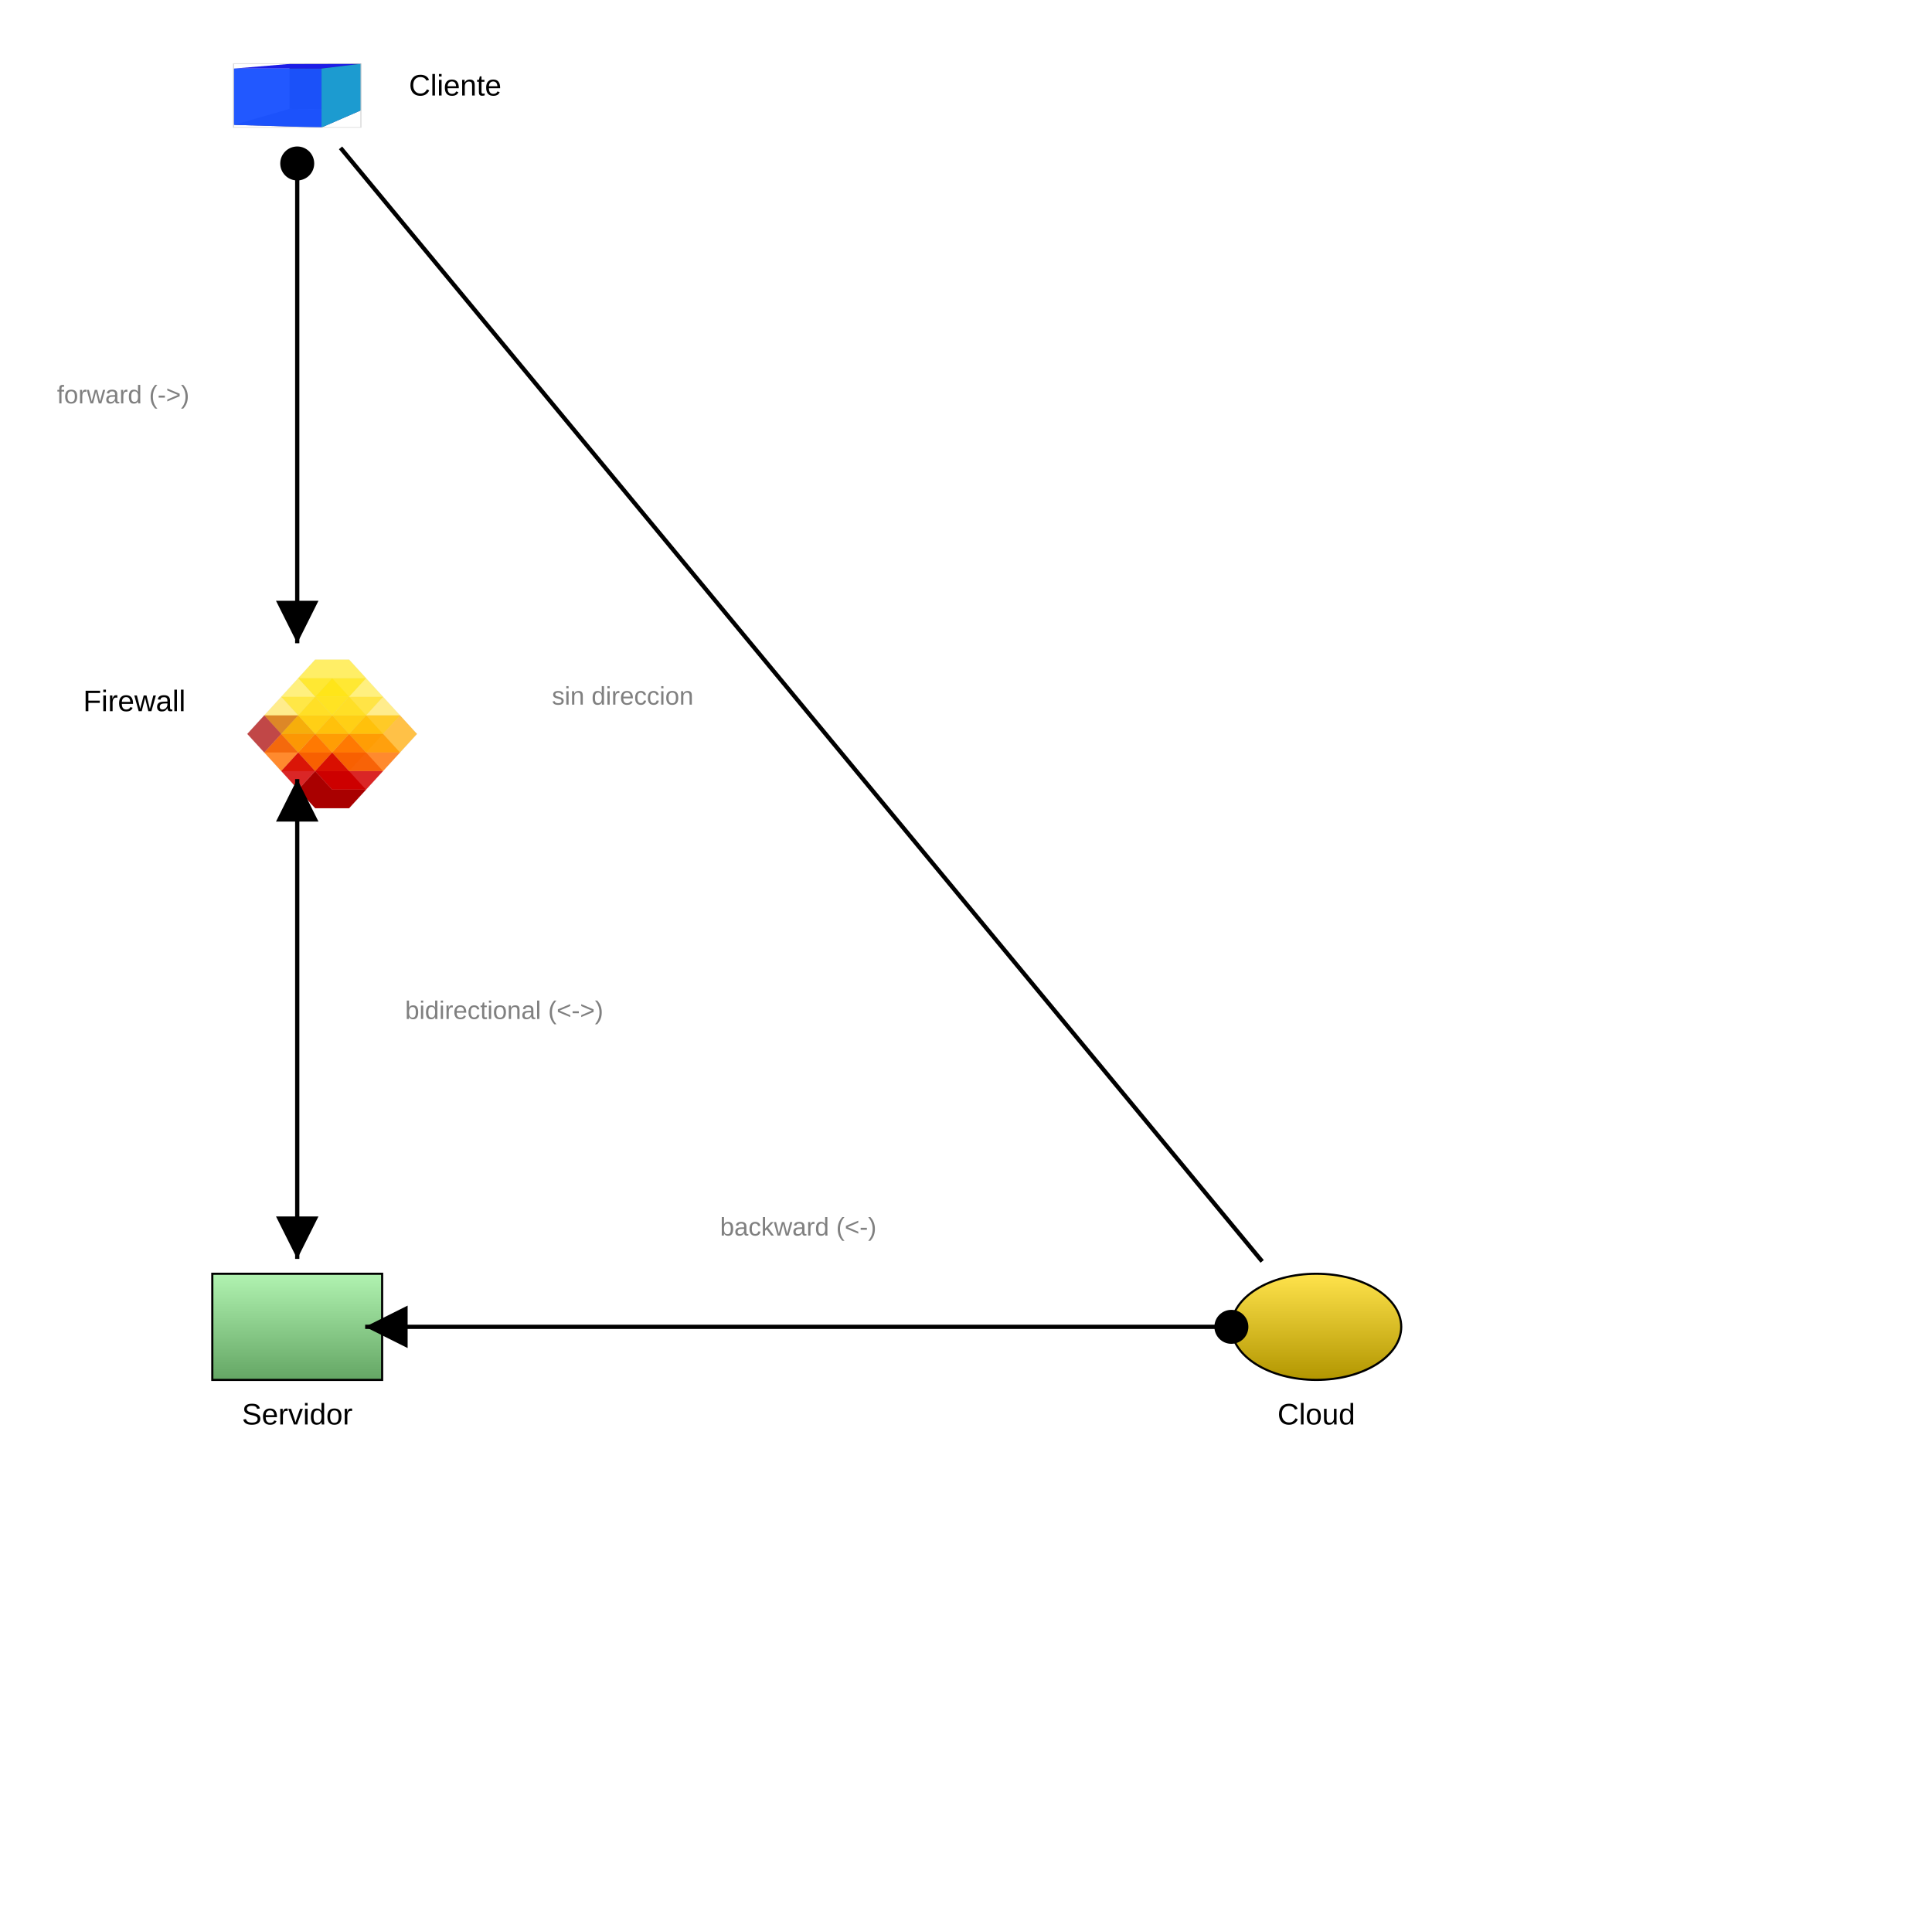
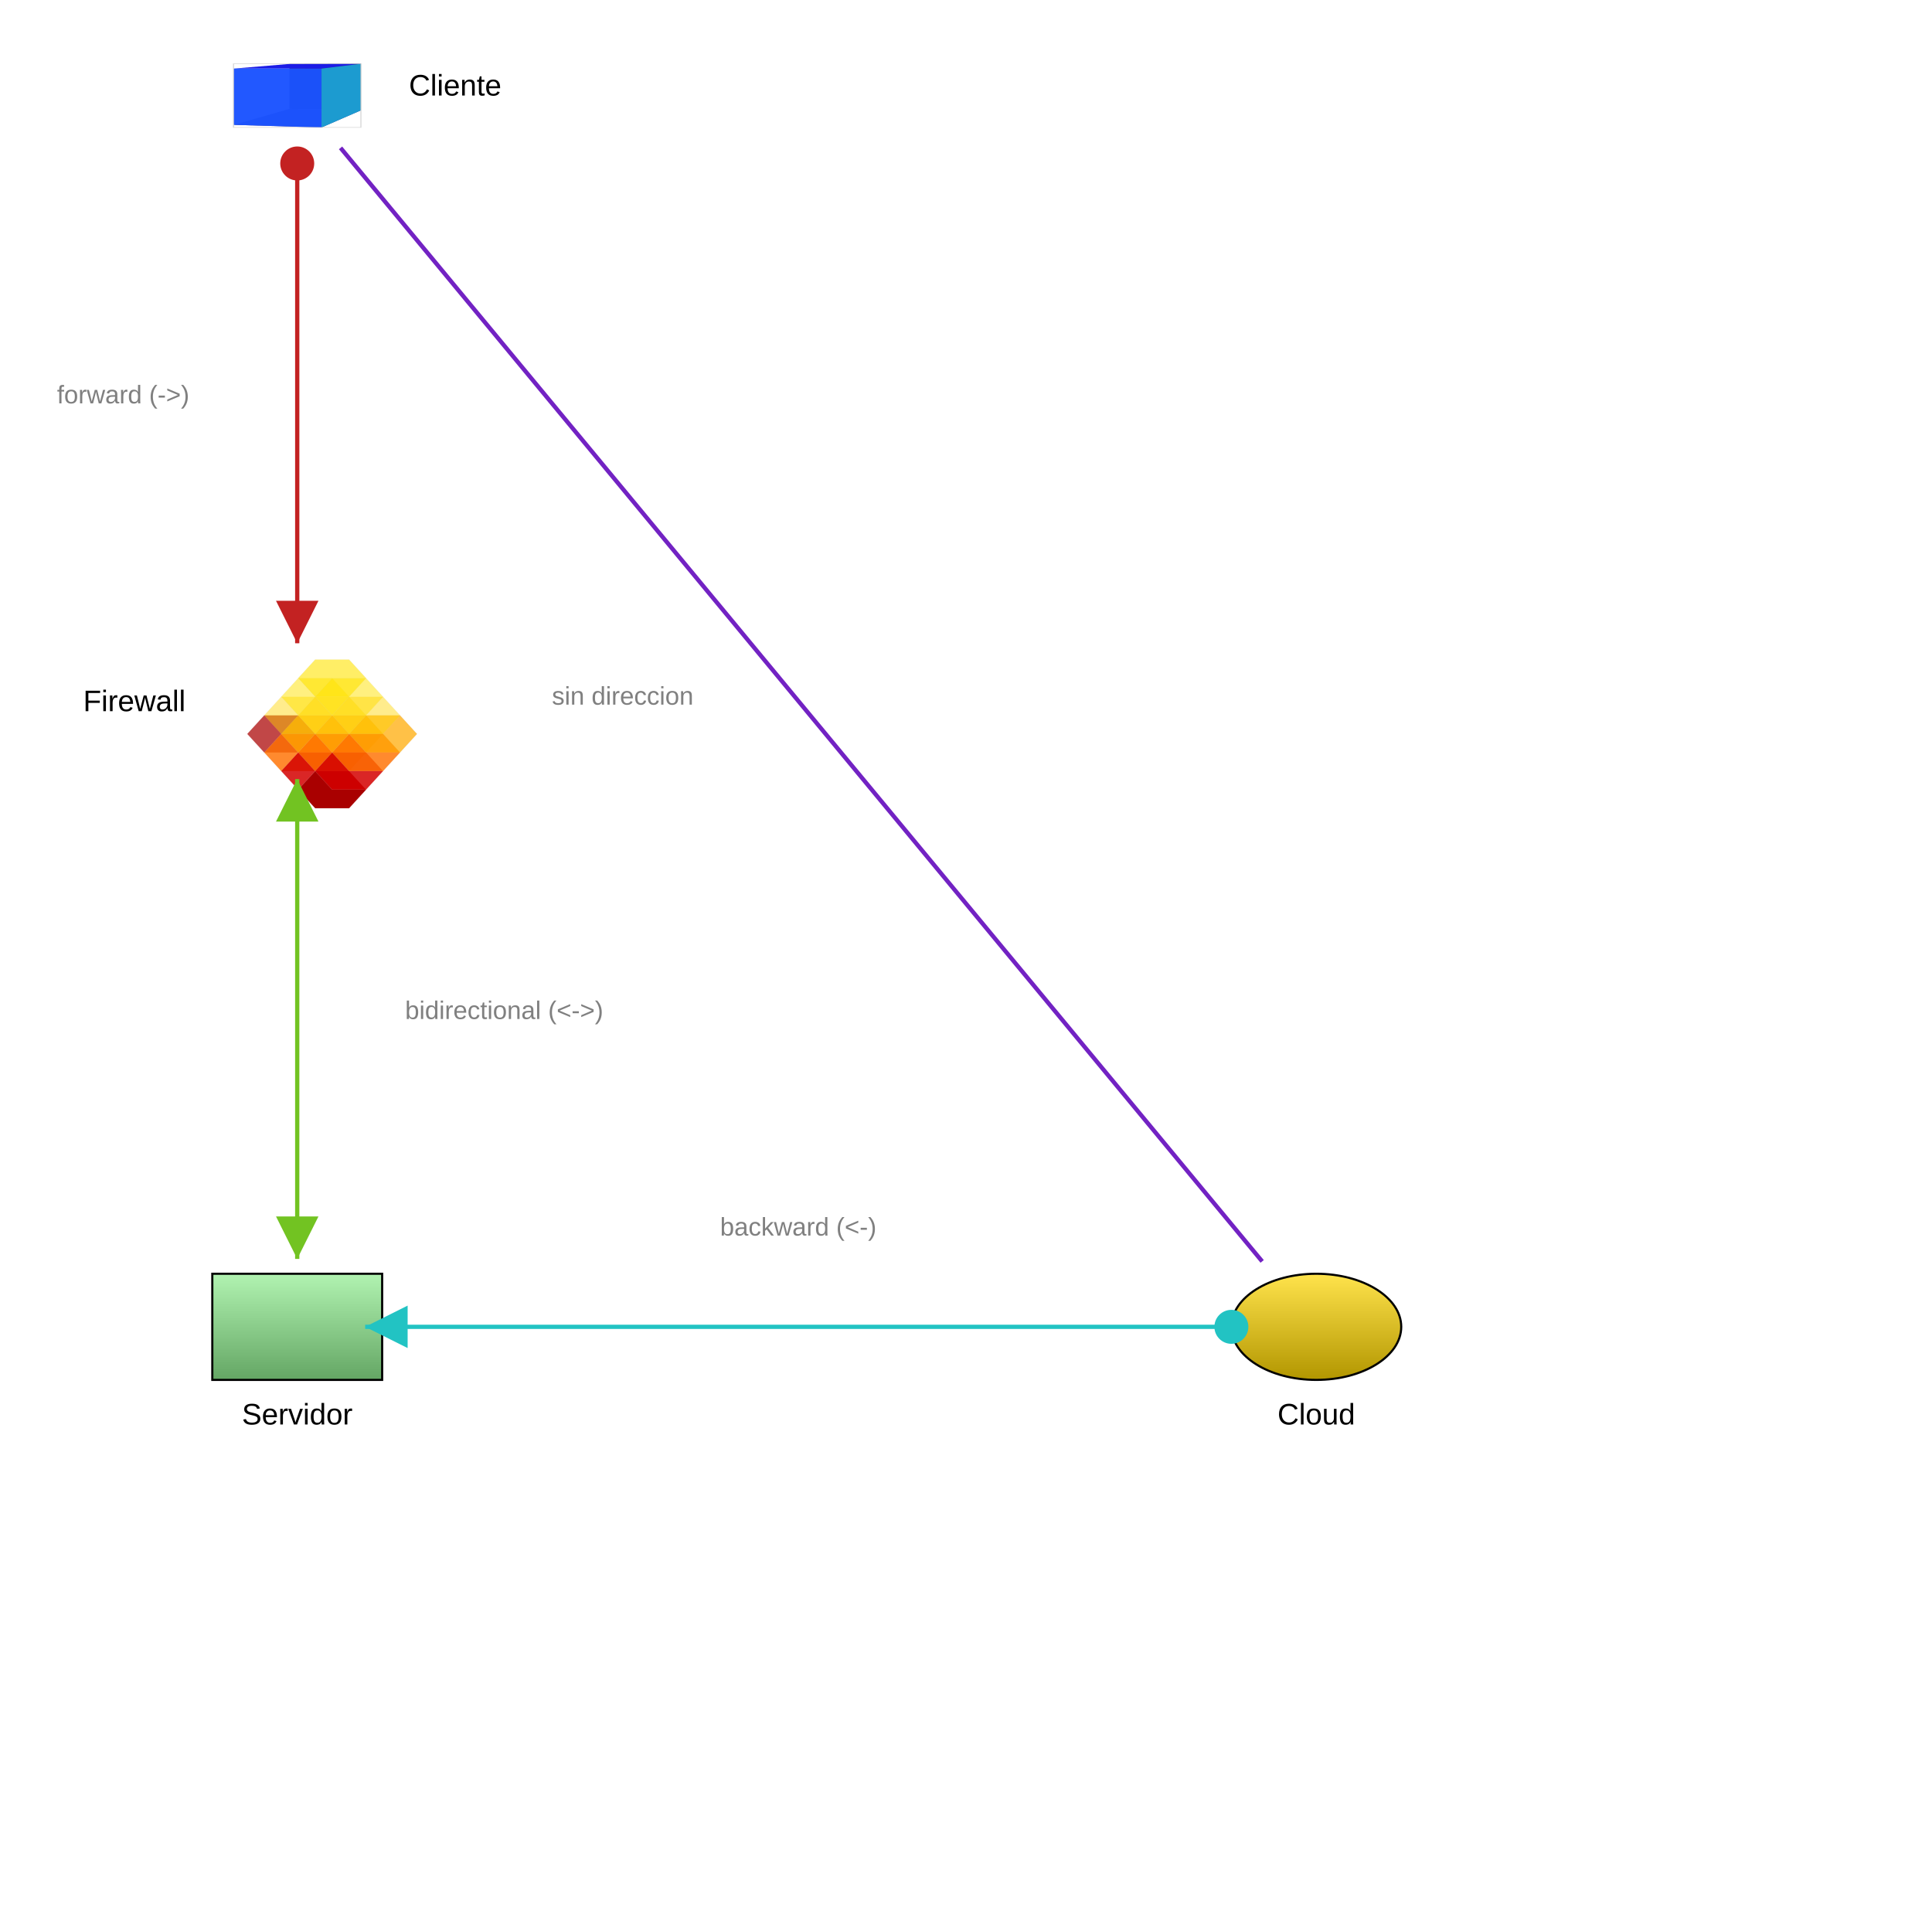
<svg xmlns="http://www.w3.org/2000/svg" baseProfile="full" height="900.0" version="1.1" viewBox="0,0,910.0,900.0" width="910.0">
  <defs>
    <marker id="arrow-end" markerHeight="10" markerWidth="10" orient="auto" refX="10" refY="5">
      <path d="M 0 0 L 10 5 L 0 10 z" fill="black" />
    </marker>
    <marker id="arrow-start" markerHeight="10" markerWidth="10" orient="auto" refX="0" refY="5">
      <path d="M 10 0 L 0 5 L 10 10 z" fill="black" />
    </marker>
    <marker id="circle-start" markerHeight="10" markerWidth="10" orient="auto" refX="5" refY="5">
      <circle cx="5" cy="5" fill="black" r="4" />
    </marker>
    <marker id="circle-end" markerHeight="10" markerWidth="10" orient="auto" refX="5" refY="5">
      <circle cx="5" cy="5" fill="black" r="4" />
+     </marker>
+     <marker id="arrow-end-c0" markerHeight="10" markerWidth="10" orient="auto" refX="10" refY="5">
+       <path d="M 0 0 L 10 5 L 0 10 z" fill="#c32222" />
+     </marker>
+     <marker id="arrow-start-c0" markerHeight="10" markerWidth="10" orient="auto" refX="0" refY="5">
+       <path d="M 10 0 L 0 5 L 10 10 z" fill="#c32222" />
+     </marker>
+     <marker id="circle-start-c0" markerHeight="10" markerWidth="10" orient="auto" refX="5" refY="5">
+       <circle cx="5" cy="5" fill="#c32222" r="4" />
+     </marker>
+     <marker id="circle-end-c0" markerHeight="10" markerWidth="10" orient="auto" refX="5" refY="5">
+       <circle cx="5" cy="5" fill="#c32222" r="4" />
+     </marker>
+     <marker id="arrow-end-c1" markerHeight="10" markerWidth="10" orient="auto" refX="10" refY="5">
+       <path d="M 0 0 L 10 5 L 0 10 z" fill="#72c322" />
+     </marker>
+     <marker id="arrow-start-c1" markerHeight="10" markerWidth="10" orient="auto" refX="0" refY="5">
+       <path d="M 10 0 L 0 5 L 10 10 z" fill="#72c322" />
+     </marker>
+     <marker id="circle-start-c1" markerHeight="10" markerWidth="10" orient="auto" refX="5" refY="5">
+       <circle cx="5" cy="5" fill="#72c322" r="4" />
+     </marker>
+     <marker id="circle-end-c1" markerHeight="10" markerWidth="10" orient="auto" refX="5" refY="5">
+       <circle cx="5" cy="5" fill="#72c322" r="4" />
+     </marker>
+     <marker id="arrow-end-c2" markerHeight="10" markerWidth="10" orient="auto" refX="10" refY="5">
+       <path d="M 0 0 L 10 5 L 0 10 z" fill="#22c3c3" />
+     </marker>
+     <marker id="arrow-start-c2" markerHeight="10" markerWidth="10" orient="auto" refX="0" refY="5">
+       <path d="M 10 0 L 0 5 L 10 10 z" fill="#22c3c3" />
+     </marker>
+     <marker id="circle-start-c2" markerHeight="10" markerWidth="10" orient="auto" refX="5" refY="5">
+       <circle cx="5" cy="5" fill="#22c3c3" r="4" />
+     </marker>
+     <marker id="circle-end-c2" markerHeight="10" markerWidth="10" orient="auto" refX="5" refY="5">
+       <circle cx="5" cy="5" fill="#22c3c3" r="4" />
+     </marker>
+     <marker id="arrow-end-c3" markerHeight="10" markerWidth="10" orient="auto" refX="10" refY="5">
+       <path d="M 0 0 L 10 5 L 0 10 z" fill="#7222c3" />
+     </marker>
+     <marker id="arrow-start-c3" markerHeight="10" markerWidth="10" orient="auto" refX="0" refY="5">
+       <path d="M 10 0 L 0 5 L 10 10 z" fill="#7222c3" />
+     </marker>
+     <marker id="circle-start-c3" markerHeight="10" markerWidth="10" orient="auto" refX="5" refY="5">
+       <circle cx="5" cy="5" fill="#7222c3" r="4" />
+     </marker>
+     <marker id="circle-end-c3" markerHeight="10" markerWidth="10" orient="auto" refX="5" refY="5">
+       <circle cx="5" cy="5" fill="#7222c3" r="4" />
    </marker>
    <linearGradient id="gradient-cliente" x1="0%" x2="0%" y1="0%" y2="100%">
      <stop offset="0%" stop-color="#c5e3ed" />
      <stop offset="100%" stop-color="#7997a1" />
    </linearGradient>
    <linearGradient id="gradient-servidor" x1="0%" x2="0%" y1="0%" y2="100%">
      <stop offset="0%" stop-color="#b1f3b1" />
      <stop offset="100%" stop-color="#64a664" />
    </linearGradient>
    <linearGradient id="gradient-nube" x1="0%" x2="0%" y1="0%" y2="100%">
      <stop offset="0%" stop-color="#ffe34c" />
      <stop offset="100%" stop-color="#b29600" />
    </linearGradient>
  </defs>
  <g id="cliente">
    <g transform="translate(110.0,30.0) scale(1.204819,0.6928406) translate(-0.9,-1.4)">
      <path d="M 22.754,32.117 0.945,43 V 4.729 L 22.754,1.57 Z" fill="#e9e9ff" stroke="none" />
      <path d="M 50.713,33.121 V 1.463 L 22.754,1.57 V 32.117 Z" fill="#353564" stroke="none" />
      <path d="M 50.713,33.121 35.296,44.771 0.945,43 22.754,32.117 Z" fill="#4d4d9f" stroke="none" />
      <path d="M 50.713,1.463 35.296,4.738 0.945,4.729 22.754,1.57 Z" fill="#1c1ce6" opacity="1" stroke="none" />
      <path d="M 35.296,44.771 V 4.738 L 0.945,4.729 V 43 Z" fill="#1a52ff" opacity="0.96" stroke="none" />
      <path d="M 50.713,33.121 35.296,44.771 V 4.738 L 50.713,1.463 Z" fill="#1c9bd0" stroke="none" />
      <rect fill="none" height="43.3" opacity="0.67" stroke="#cbcbcb" stroke-width="0.48" width="49.8" x="0.9" y="1.4" />
    </g>
  </g>
  <g id="firewall">
    <g transform="translate(100.0,310.0) scale(1.6,1.666667) translate(10,0)">
      <path d="m 211.514,221.098 -99.807,57.624 -99.807,-57.624 0,-115.248 99.807,-57.624 99.807,57.624 z" fill="#a90000" opacity="0.72" stroke="#cbcbcb" stroke-width="0.48" transform="matrix(0.0751447,0.02631765,-0.04338481,0.0455835,8.97,11.04)" />
      <path d="m 211.514,221.098 -99.807,57.624 -99.807,-57.624 0,-115.248 99.807,-57.624 99.807,57.624 z" fill="#ff7000" opacity="0.82" stroke="#cbcbcb" stroke-width="0.48" transform="matrix(0.0751447,0.02631765,-0.04338481,0.0455835,13.97,16.29)" />
      <path d="m 211.514,221.098 -99.807,57.624 -99.807,-57.624 0,-115.248 99.807,-57.624 99.807,57.624 z" fill="#ffa900" opacity="0.72" stroke="#cbcbcb" stroke-width="0.48" transform="matrix(0.0751447,0.02631765,-0.04338481,0.0455835,18.97,11.04)" />
      <path d="m 211.514,221.098 -99.807,57.624 -99.807,-57.624 0,-115.248 99.807,-57.624 99.807,57.624 z" fill="#d40000" opacity="0.85" stroke="#cbcbcb" stroke-width="0.48" transform="matrix(0.0751447,0.02631765,-0.04338481,0.0455835,18.97,21.54)" />
      <path d="m 211.514,221.098 -99.807,57.624 -99.807,-57.624 0,-115.248 99.807,-57.624 99.807,57.624 z" fill="#a90000" opacity="1.0" stroke="#cbcbcb" stroke-width="0.48" transform="matrix(0.0751447,0.02631765,-0.04338481,0.0455835,23.97,26.80)" />
      <path d="m 211.514,221.098 -99.807,57.624 -99.807,-57.624 0,-115.248 99.807,-57.624 99.807,57.624 z" fill="#ff7000" opacity="0.82" stroke="#cbcbcb" stroke-width="0.48" transform="matrix(0.0751447,0.02631765,-0.04338481,0.0455835,23.97,16.29)" />
      <path d="m 211.514,221.098 -99.807,57.624 -99.807,-57.624 0,-115.248 99.807,-57.624 99.807,57.624 z" fill="#ffa900" opacity="0.72" stroke="#cbcbcb" stroke-width="0.48" transform="matrix(0.0751447,0.02631765,-0.04338481,0.0455835,28.97,11.04)" />
      <path d="m 211.514,221.098 -99.807,57.624 -99.807,-57.624 0,-115.248 99.807,-57.624 99.807,57.624 z" fill="#d40000" opacity="0.85" stroke="#cbcbcb" stroke-width="0.48" transform="matrix(0.0751447,0.02631765,-0.04338481,0.0455835,28.97,21.54)" />
      <path d="m 211.514,221.098 -99.807,57.624 -99.807,-57.624 0,-115.248 99.807,-57.624 99.807,57.624 z" fill="#ff7000" opacity="0.82" stroke="#cbcbcb" stroke-width="0.48" transform="matrix(0.0751447,0.02631765,-0.04338481,0.0455835,33.97,16.29)" />
      <path d="m 211.514,221.098 -99.807,57.624 -99.807,-57.624 0,-115.248 99.807,-57.624 99.807,57.624 z" fill="#ffa900" opacity="0.72" stroke="#cbcbcb" stroke-width="0.48" transform="matrix(0.0751447,0.02631765,-0.04338481,0.0455835,38.97,11.04)" />
      <path d="m 211.514,221.098 -99.807,57.624 -99.807,-57.624 0,-115.248 99.807,-57.624 99.807,57.624 z" fill="#ffd400" opacity="0.45" stroke="#cbcbcb" stroke-width="0.48" transform="matrix(0.0751447,0.02631765,-0.04338481,0.0455835,13.97,5.78)" />
      <path d="m 211.514,221.098 -99.807,57.624 -99.807,-57.624 0,-115.248 99.807,-57.624 99.807,57.624 z" fill="#ffe200" opacity="0.5" stroke="#cbcbcb" stroke-width="0.48" transform="matrix(0.0751447,0.02631765,-0.04338481,0.0455835,18.97,0.53)" />
      <path d="m 211.514,221.098 -99.807,57.624 -99.807,-57.624 0,-115.248 99.807,-57.624 99.807,57.624 z" fill="#ffd400" opacity="0.45" stroke="#cbcbcb" stroke-width="0.48" transform="matrix(0.0751447,0.02631765,-0.04338481,0.0455835,23.97,5.78)" />
      <path d="m 211.514,221.098 -99.807,57.624 -99.807,-57.624 0,-115.248 99.807,-57.624 99.807,57.624 z" fill="#ffe200" opacity="0.6" stroke="#cbcbcb" stroke-width="0.48" transform="matrix(0.0751447,0.02631765,-0.04338481,0.0455835,23.97,-4.73)" />
      <path d="m 211.514,221.098 -99.807,57.624 -99.807,-57.624 0,-115.248 99.807,-57.624 99.807,57.624 z" fill="#ffe200" opacity="0.5" stroke="#cbcbcb" stroke-width="0.48" transform="matrix(0.0751447,0.02631765,-0.04338481,0.0455835,28.97,0.53)" />
      <path d="m 211.514,221.098 -99.807,57.624 -99.807,-57.624 0,-115.248 99.807,-57.624 99.807,57.624 z" fill="#ffd400" opacity="0.45" stroke="#cbcbcb" stroke-width="0.48" transform="matrix(0.0751447,0.02631765,-0.04338481,0.0455835,33.97,5.78)" />
    </g>
  </g>
  <rect fill="url(#gradient-servidor)" height="50" stroke="black" width="80" x="100.0" y="600.0" />
  <ellipse cx="620.0" cy="625.0" fill="url(#gradient-nube)" rx="40.0" ry="25.0" stroke="black" />
-   <line marker-end="url(#arrow-end)" marker-start="url(#circle-start)" stroke="black" stroke-width="2" x1="140.0" x2="140.0" y1="77.0" y2="303.0" />
-   <line marker-end="url(#arrow-end)" marker-start="url(#arrow-start)" stroke="black" stroke-width="2" x1="140.0" x2="140.0" y1="367.0" y2="593.0" />
-   <line marker-end="url(#circle-end)" marker-start="url(#arrow-start)" stroke="black" stroke-width="2" x1="172.0" x2="580.0" y1="625.0" y2="625.0" />
-   <line stroke="black" stroke-width="2" x1="160.402" x2="594.497" y1="69.653" y2="594.184" />
+   <line marker-end="url(#arrow-end-c0)" marker-start="url(#circle-start-c0)" stroke="#c32222" stroke-width="2" x1="140.0" x2="140.0" y1="77.0" y2="303.0" />
+   <line marker-end="url(#arrow-end-c1)" marker-start="url(#arrow-start-c1)" stroke="#72c322" stroke-width="2" x1="140.0" x2="140.0" y1="367.0" y2="593.0" />
+   <line marker-end="url(#circle-end-c2)" marker-start="url(#arrow-start-c2)" stroke="#22c3c3" stroke-width="2" x1="172.0" x2="580.0" y1="625.0" y2="625.0" />
+   <line stroke="#7222c3" stroke-width="2" x1="160.402" x2="594.497" y1="69.653" y2="594.184" />
  <text fill="black" font-family="Arial, sans-serif" font-size="14px" text-anchor="start" x="192.6" y="45.0">Cliente</text>
  <text fill="black" font-family="Arial, sans-serif" font-size="14px" text-anchor="end" x="87.4" y="335.0">Firewall</text>
  <text fill="black" font-family="Arial, sans-serif" font-size="14px" text-anchor="middle" x="140.0" y="671.0">Servidor</text>
  <text fill="black" font-family="Arial, sans-serif" font-size="14px" text-anchor="middle" x="620.0" y="671.0">Cloud</text>
  <text fill="gray" font-family="Arial, sans-serif" font-size="12px" text-anchor="end" x="89.2" y="190.0">forward (-&gt;)</text>
  <text fill="gray" font-family="Arial, sans-serif" font-size="12px" text-anchor="start" x="190.8" y="480.0">bidirectional (&lt;-&gt;)</text>
  <text fill="gray" font-family="Arial, sans-serif" font-size="12px" text-anchor="middle" x="376.0" y="582.0">backward (&lt;-)</text>
  <text fill="gray" font-family="Arial, sans-serif" font-size="12px" text-anchor="end" x="326.65" y="331.918">sin direccion</text>
</svg>
